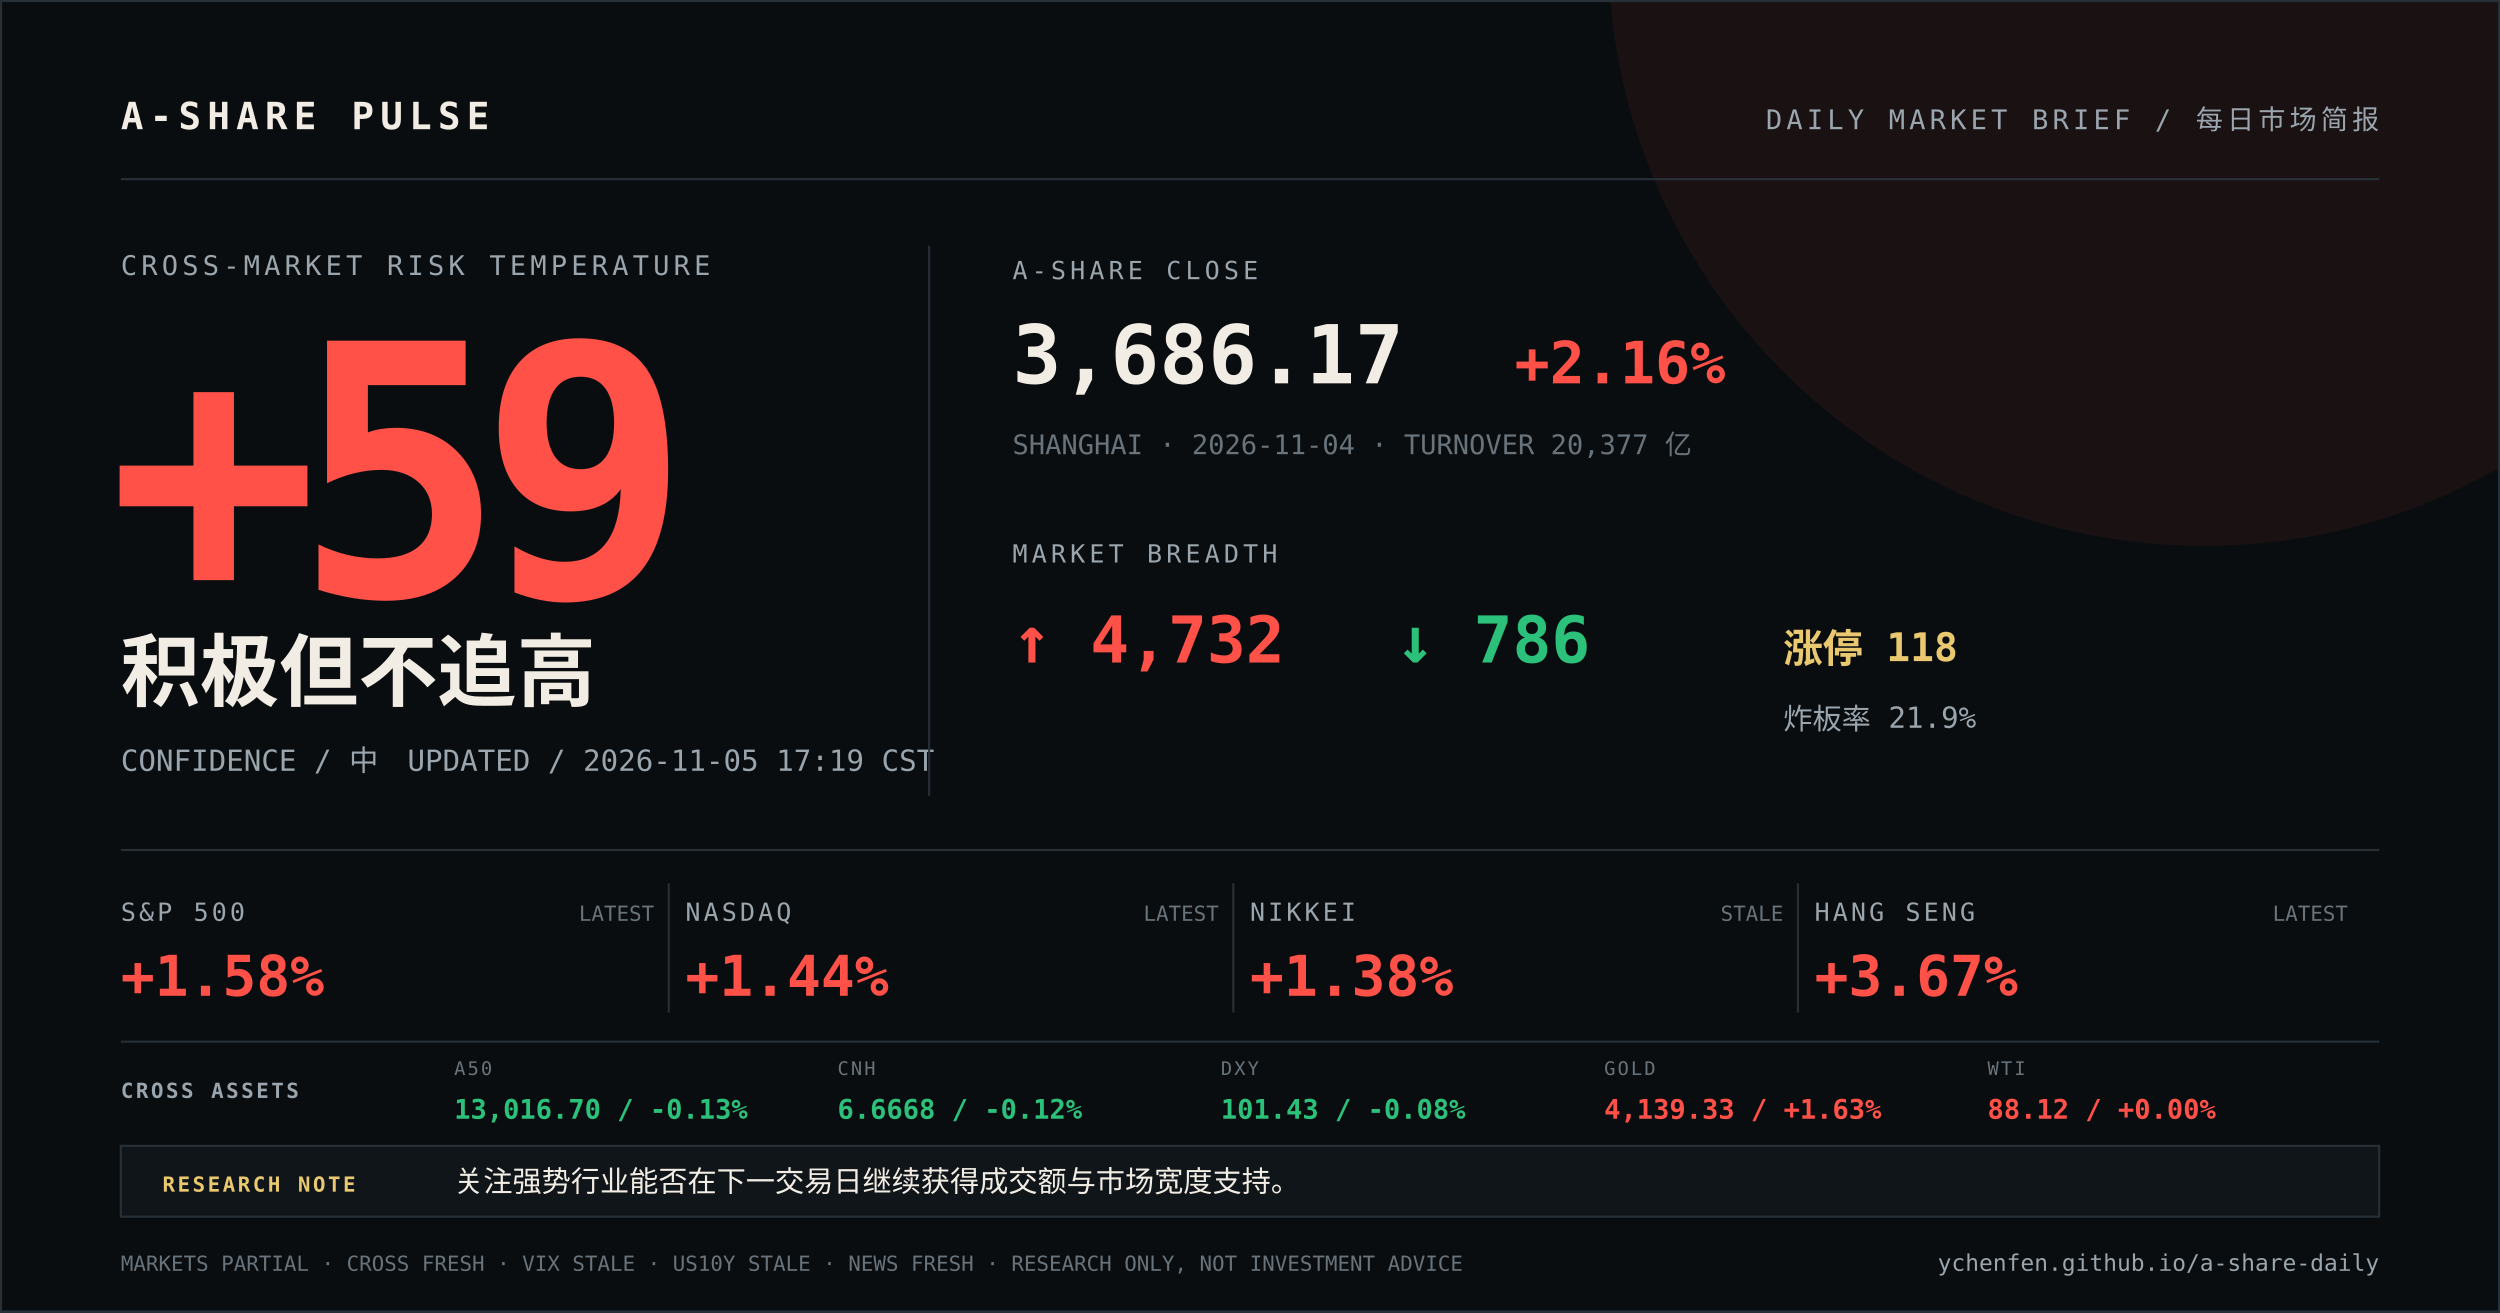
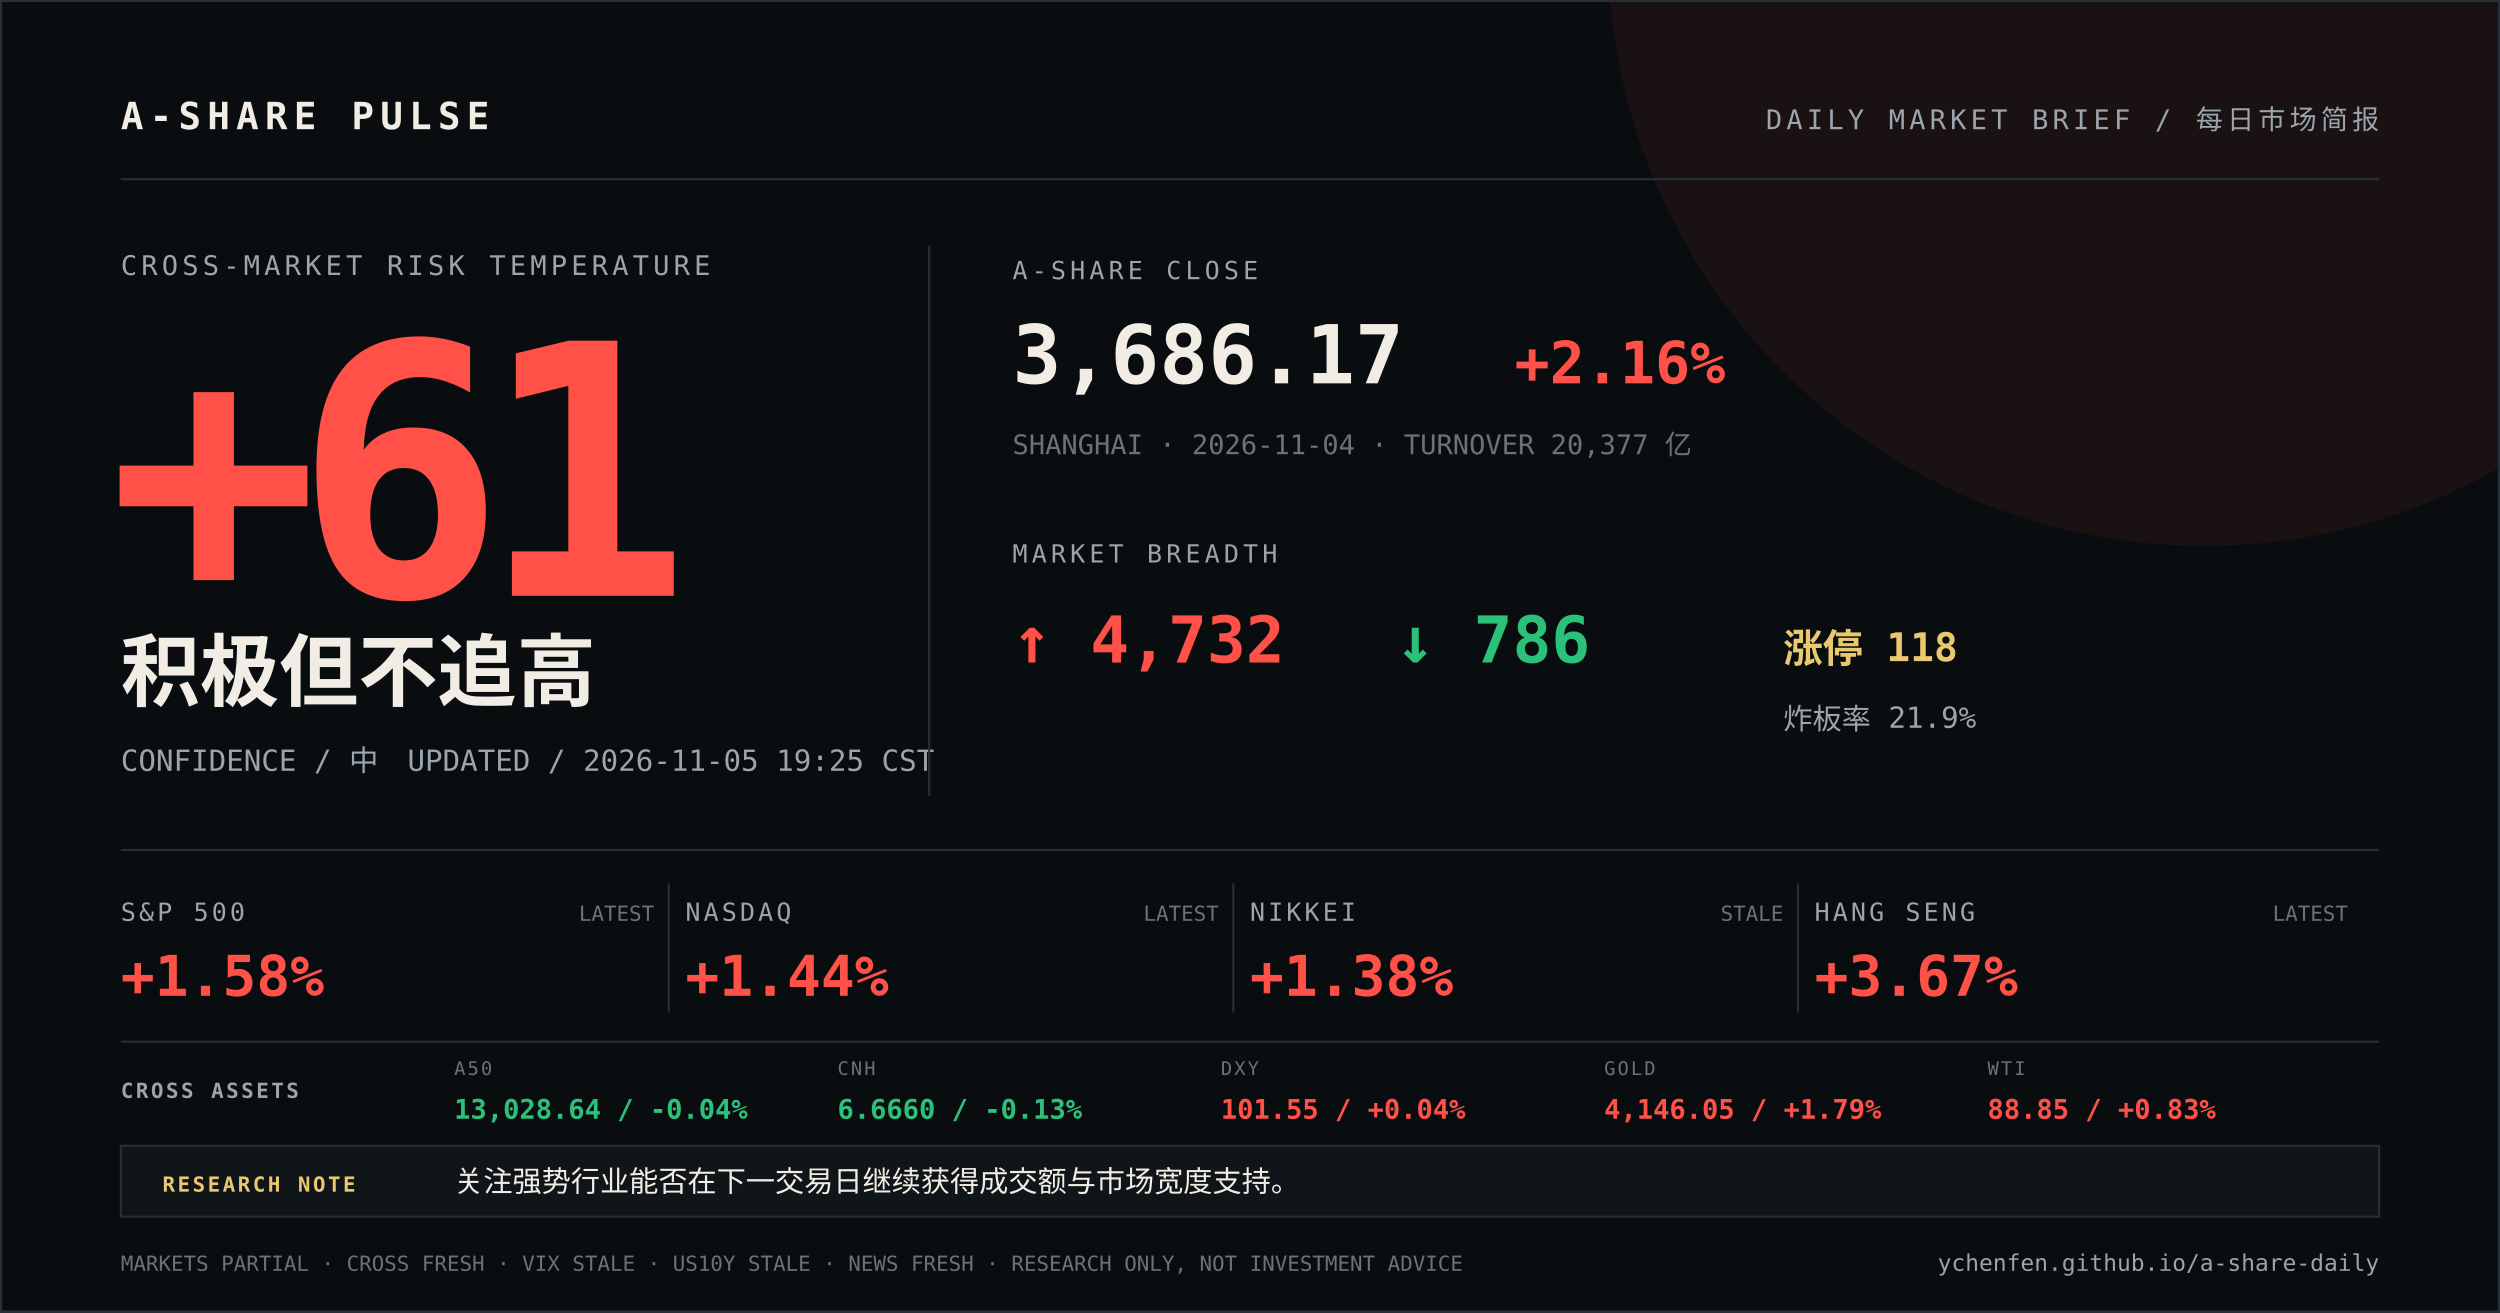
<svg xmlns="http://www.w3.org/2000/svg" width="1200" height="630" viewBox="0 0 1200 630">
  <rect width="1200" height="630" fill="#0a0d0f" />
  <circle cx="1058" cy="-24" r="286" fill="#ff5148" opacity="0.07" />
  <path d="M0 0H1200V630H0Z" fill="none" stroke="#273037" stroke-width="2" />
  <g font-family="DIN Alternate, SFMono-Regular, Menlo, monospace">
    <text x="58" y="62" fill="#f2ede4" font-size="18" font-weight="700" letter-spacing="3">A-SHARE PULSE</text>
    <text x="1142" y="62" fill="#9aa5ad" font-size="13" text-anchor="end" letter-spacing="2">DAILY MARKET BRIEF / 每日市场简报</text>
    <line x1="58" y1="86" x2="1142" y2="86" stroke="#273037" />
    <text x="58" y="132" fill="#9aa5ad" font-size="13" letter-spacing="2">CROSS-MARKET RISK TEMPERATURE</text>
-     <text x="52" y="286" fill="#ff5148" font-size="168" font-weight="800" letter-spacing="-12">+59</text>
+     <text x="52" y="286" fill="#ff5148" font-size="168" font-weight="800" letter-spacing="-12">+61</text>
    <text x="58" y="336" fill="#f2ede4" font-size="38" font-weight="700">积极但不追高</text>
-     <text x="58" y="370" fill="#9aa5ad" font-size="14">CONFIDENCE / 中　UPDATED / 2026-11-05 17:19 CST</text>
+     <text x="58" y="370" fill="#9aa5ad" font-size="14">CONFIDENCE / 中　UPDATED / 2026-11-05 19:25 CST</text>
    <line x1="446" y1="118" x2="446" y2="382" stroke="#273037" />
    <text x="486" y="134" fill="#9aa5ad" font-size="12" letter-spacing="2">A-SHARE CLOSE</text>
    <text x="486" y="184" fill="#f2ede4" font-size="39" font-weight="700">3,686.17</text>
    <text x="727" y="184" fill="#ff5148" font-size="28" font-weight="700">+2.16%</text>
    <text x="486" y="218" fill="#68737b" font-size="13">SHANGHAI · 2026-11-04 · TURNOVER 20,377 亿</text>
    <text x="486" y="270" fill="#9aa5ad" font-size="12" letter-spacing="2">MARKET BREADTH</text>
    <text x="486" y="318" fill="#ff5148" font-size="31" font-weight="700">↑ 4,732</text>
    <text x="670" y="318" fill="#2cc17a" font-size="31" font-weight="700">↓ 786</text>
    <text x="856" y="318" fill="#e9c86f" font-size="19" font-weight="700">涨停 118</text>
    <text x="856" y="350" fill="#9aa5ad" font-size="14">炸板率 21.9%</text>
    <line x1="58" y1="408" x2="1142" y2="408" stroke="#273037" />
    <text x="58" y="442" fill="#9aa5ad" font-size="12" letter-spacing="1.5">S&amp;P 500</text>
    <text x="58" y="478" fill="#ff5148" font-size="27" font-weight="700">+1.58%</text>
    <text x="314" y="442" fill="#68737b" font-size="10" text-anchor="end">LATEST</text>
    <line x1="321" y1="424" x2="321" y2="486" stroke="#273037" />
    <text x="329" y="442" fill="#9aa5ad" font-size="12" letter-spacing="1.5">NASDAQ</text>
    <text x="329" y="478" fill="#ff5148" font-size="27" font-weight="700">+1.44%</text>
    <text x="585" y="442" fill="#68737b" font-size="10" text-anchor="end">LATEST</text>
    <line x1="592" y1="424" x2="592" y2="486" stroke="#273037" />
    <text x="600" y="442" fill="#9aa5ad" font-size="12" letter-spacing="1.5">NIKKEI</text>
    <text x="600" y="478" fill="#ff5148" font-size="27" font-weight="700">+1.38%</text>
    <text x="856" y="442" fill="#68737b" font-size="10" text-anchor="end">STALE</text>
    <line x1="863" y1="424" x2="863" y2="486" stroke="#273037" />
    <text x="871" y="442" fill="#9aa5ad" font-size="12" letter-spacing="1.5">HANG SENG</text>
    <text x="871" y="478" fill="#ff5148" font-size="27" font-weight="700">+3.67%</text>
    <text x="1127" y="442" fill="#68737b" font-size="10" text-anchor="end">LATEST</text>
    <line x1="58" y1="500" x2="1142" y2="500" stroke="#273037" />
    <text x="58" y="527" fill="#9aa5ad" font-size="10" font-weight="700" letter-spacing="1.2">CROSS ASSETS</text>
    <text x="218" y="516" fill="#68737b" font-size="9" letter-spacing="1">A50</text>
-     <text x="218" y="537" fill="#2cc17a" font-size="13" font-weight="700">13,016.70 / -0.13%</text>
+     <text x="218" y="537" fill="#2cc17a" font-size="13" font-weight="700">13,028.64 / -0.04%</text>
    <text x="402" y="516" fill="#68737b" font-size="9" letter-spacing="1">CNH</text>
-     <text x="402" y="537" fill="#2cc17a" font-size="13" font-weight="700">6.6668 / -0.12%</text>
+     <text x="402" y="537" fill="#2cc17a" font-size="13" font-weight="700">6.6660 / -0.13%</text>
    <text x="586" y="516" fill="#68737b" font-size="9" letter-spacing="1">DXY</text>
-     <text x="586" y="537" fill="#2cc17a" font-size="13" font-weight="700">101.43 / -0.08%</text>
+     <text x="586" y="537" fill="#ff5148" font-size="13" font-weight="700">101.55 / +0.04%</text>
    <text x="770" y="516" fill="#68737b" font-size="9" letter-spacing="1">GOLD</text>
-     <text x="770" y="537" fill="#ff5148" font-size="13" font-weight="700">4,139.33 / +1.63%</text>
+     <text x="770" y="537" fill="#ff5148" font-size="13" font-weight="700">4,146.05 / +1.79%</text>
    <text x="954" y="516" fill="#68737b" font-size="9" letter-spacing="1">WTI</text>
-     <text x="954" y="537" fill="#ff5148" font-size="13" font-weight="700">88.12 / +0.00%</text>
+     <text x="954" y="537" fill="#ff5148" font-size="13" font-weight="700">88.85 / +0.83%</text>
    <rect x="58" y="550" width="1084" height="34" fill="#101519" stroke="#273037" />
    <text x="78" y="572" fill="#e9c86f" font-size="10" font-weight="700" letter-spacing="1.2">RESEARCH NOTE</text>
    <text x="218" y="572" fill="#f2ede4" font-size="14">关注强势行业能否在下一交易日继续获得成交额与市场宽度支持。</text>
    <text x="58" y="610" fill="#68737b" font-size="10">MARKETS PARTIAL · CROSS FRESH · VIX STALE · US10Y STALE · NEWS FRESH · RESEARCH ONLY, NOT INVESTMENT ADVICE</text>
    <text x="1142" y="610" fill="#9aa5ad" font-size="11" text-anchor="end">ychenfen.github.io/a-share-daily</text>
  </g>
</svg>
